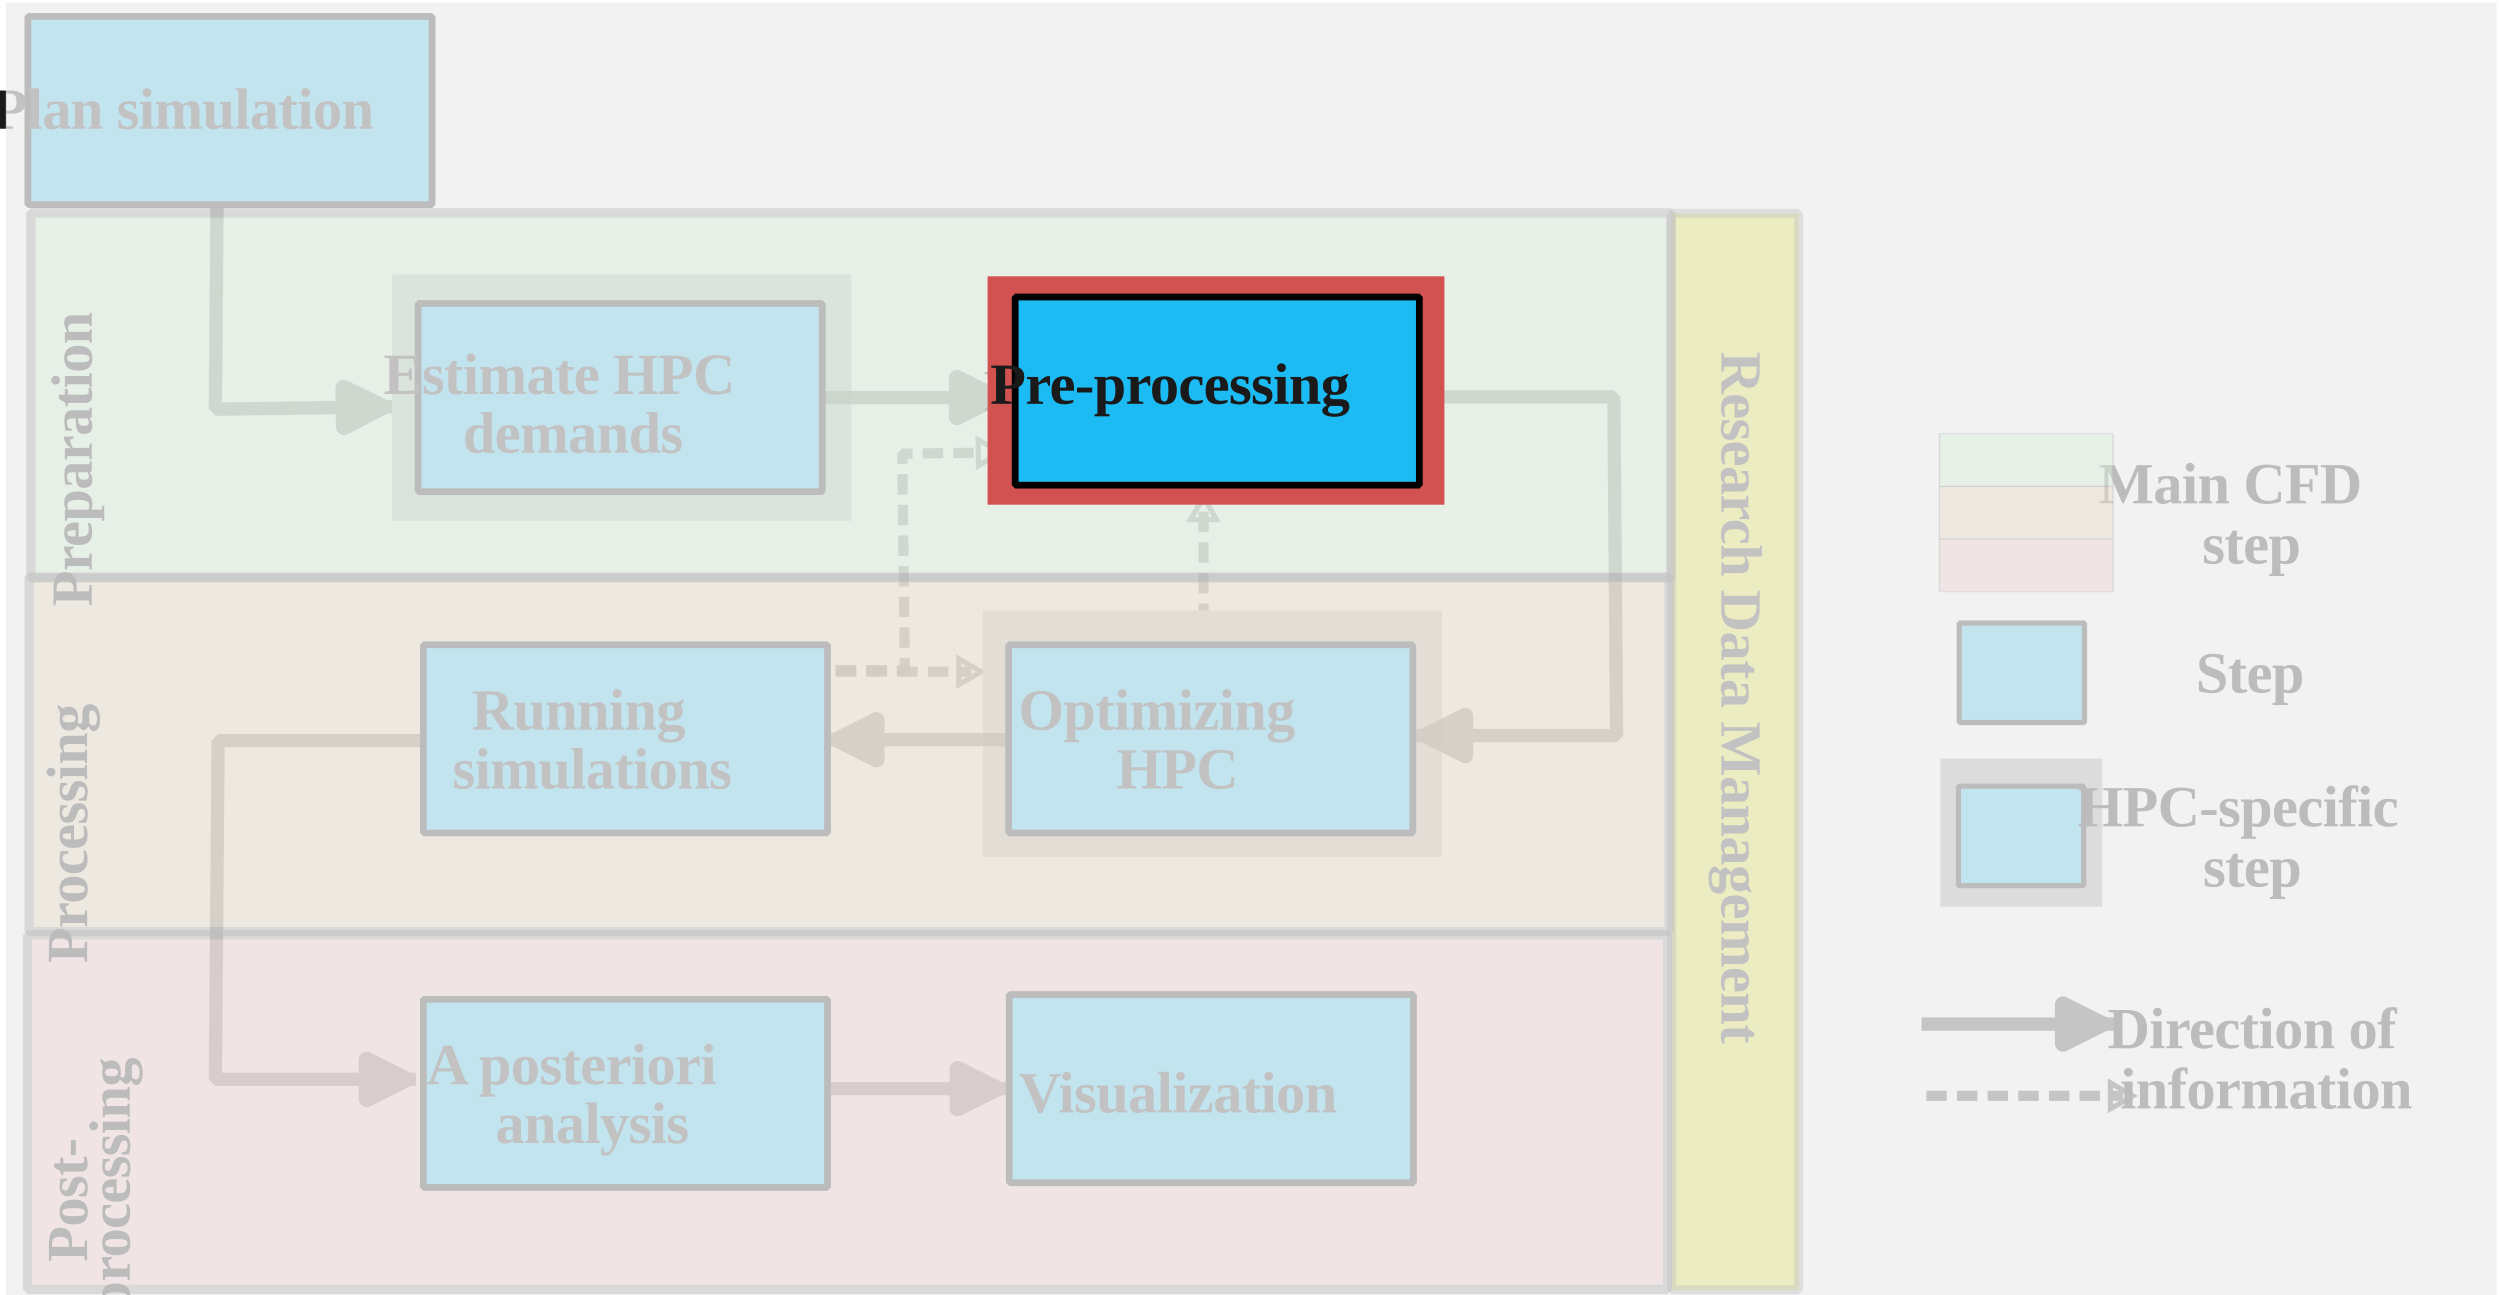
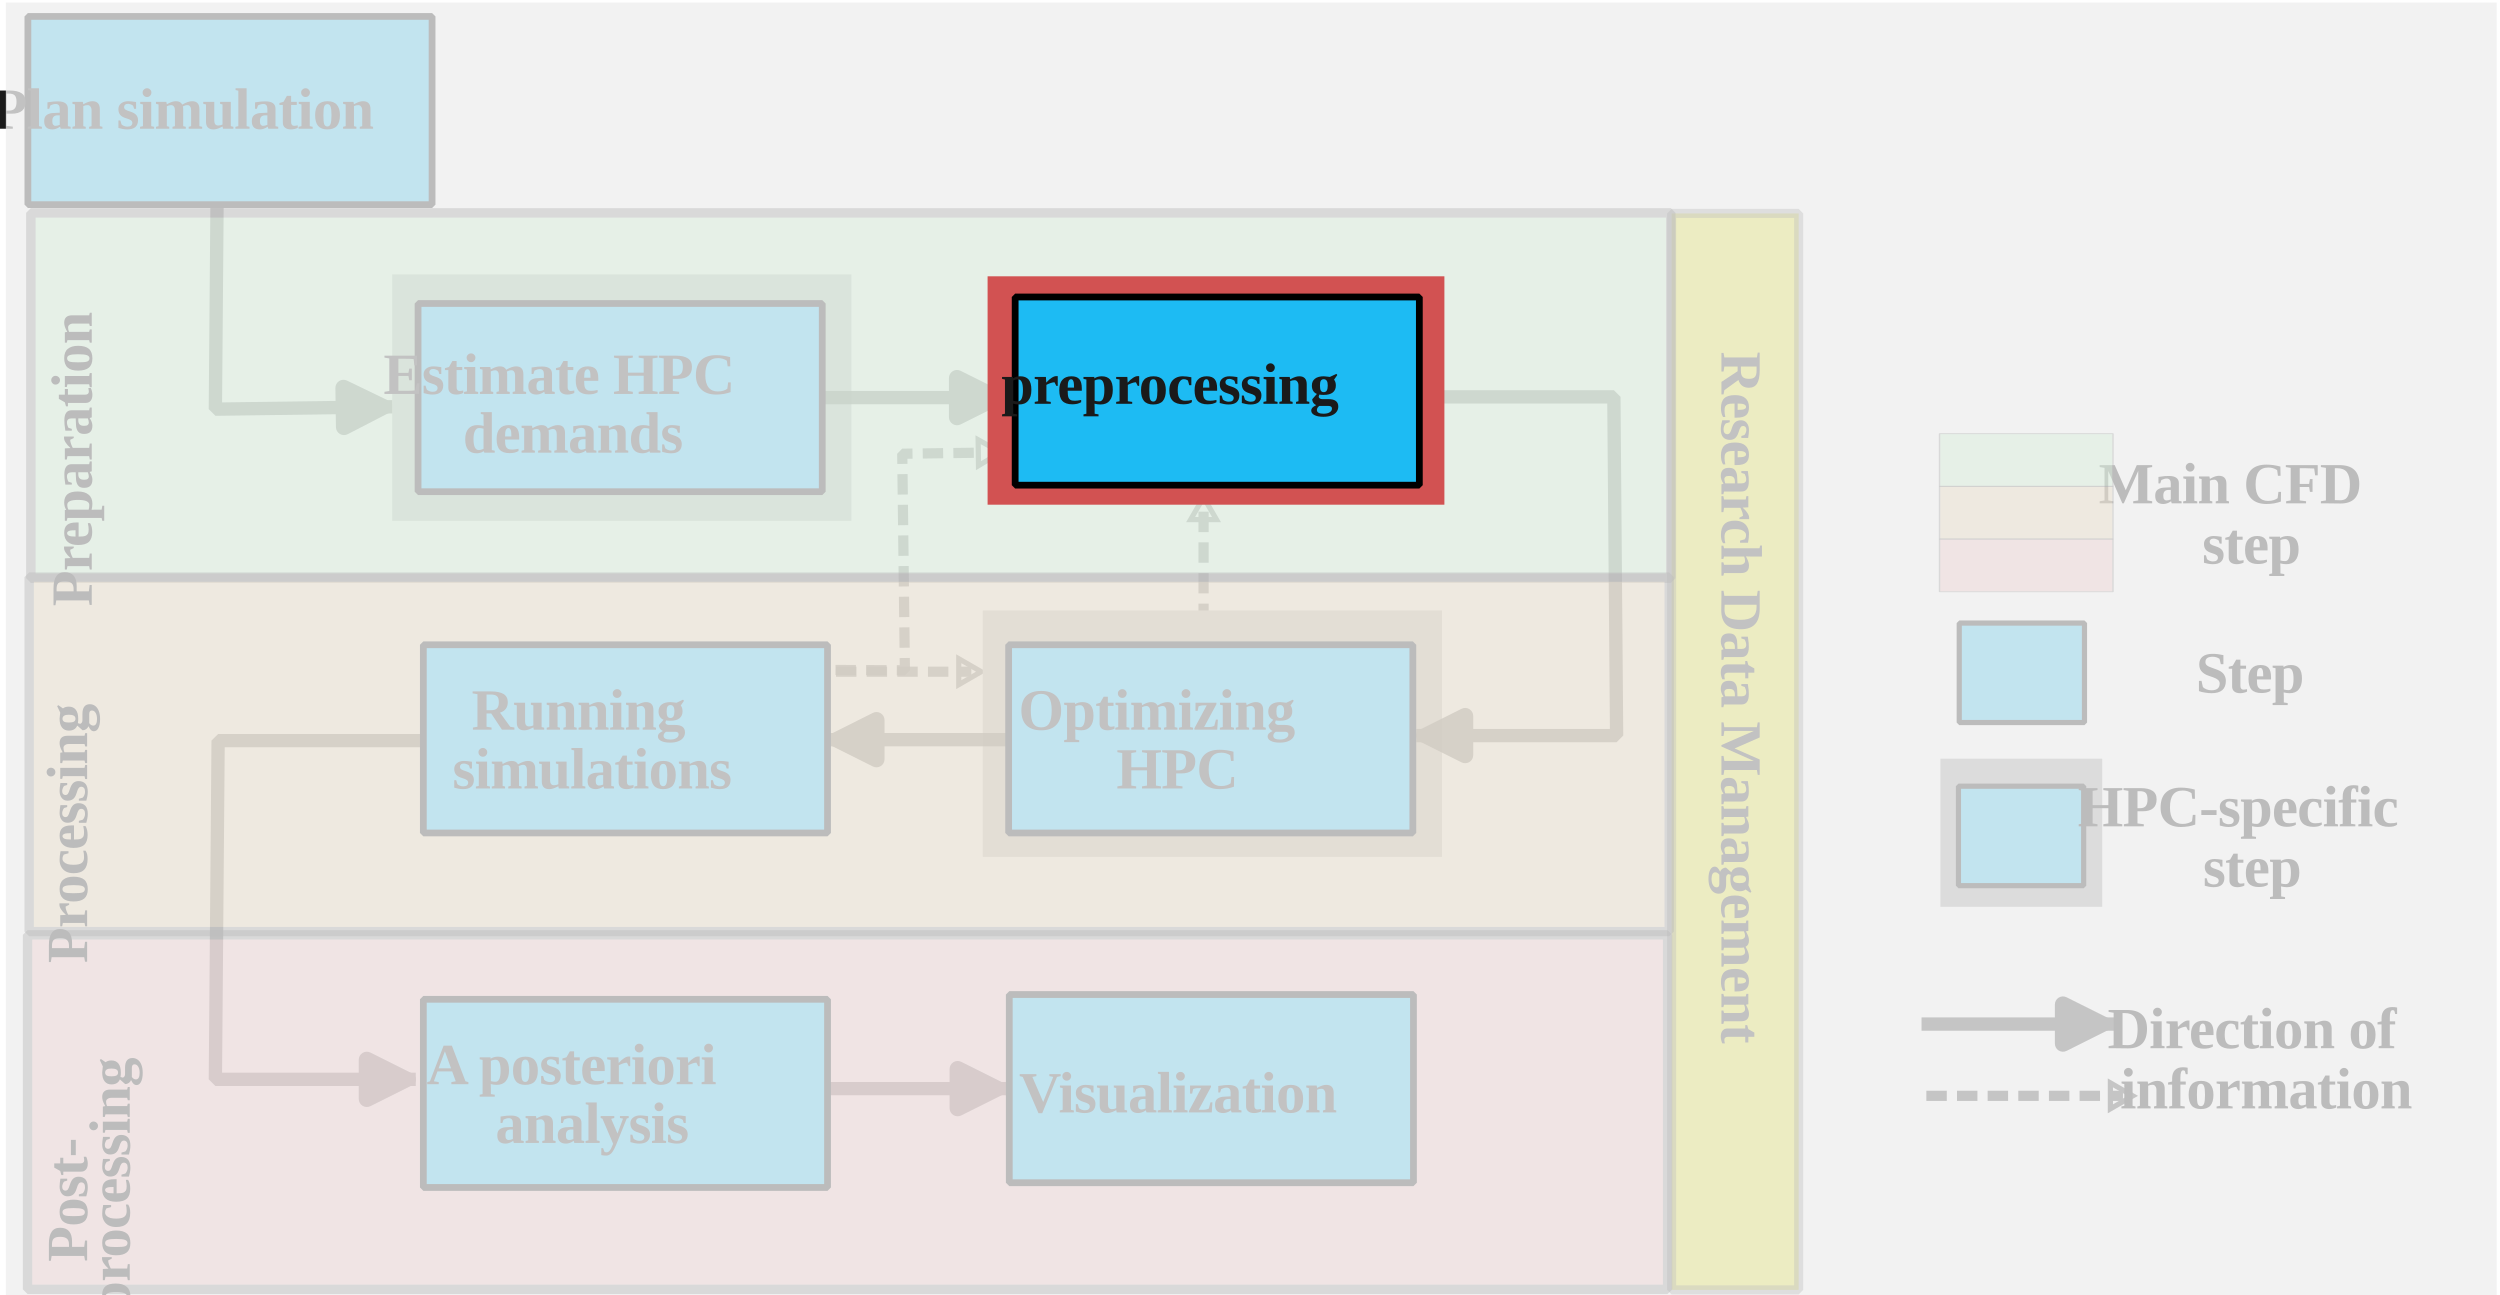
<svg xmlns="http://www.w3.org/2000/svg" width="241.063mm" height="124.815mm" viewBox="0 0 241.063 124.815" version="1.1" id="svg1">
  <defs id="defs1">
    <marker style="overflow:visible" id="ColoredTriangle" refX="0" refY="0" orient="auto-start-reverse" markerWidth="0.5" markerHeight="0.5" viewBox="0 0 1 1" preserveAspectRatio="xMidYMid" markerUnits="userSpaceOnUse">
      <path transform="scale(0.5)" style="fill:context-fill;fill-rule:evenodd;stroke:context-stroke;stroke-width:2" d="M 5.77,0 -2.88,5 V -5 Z" id="path5" />
    </marker>
    <marker style="overflow:visible" id="marker21" refX="4" refY="0" orient="auto-start-reverse" markerWidth="0.7" markerHeight="0.7" viewBox="0 0 1 1" preserveAspectRatio="xMidYMid">
      <path transform="scale(0.7)" d="m -0.211,-4.106 6.422,3.211 a 1,1 90 0 1 0,1.789 L -0.211,4.106 A 1.236,1.236 31.717 0 1 -2,3 v -6 a 1.236,1.236 148.283 0 1 1.789,-1.106 z" style="fill:context-stroke;fill-rule:evenodd;stroke:none" id="path21" />
    </marker>
    <marker style="overflow:visible" id="RoundedArrow" refX="5" refY="0" orient="auto-start-reverse" markerWidth="0.7" markerHeight="0.7" viewBox="0 0 1 1" preserveAspectRatio="xMidYMid">
      <path transform="scale(0.7)" d="m -0.211,-4.106 6.422,3.211 a 1,1 90 0 1 0,1.789 L -0.211,4.106 A 1.236,1.236 31.717 0 1 -2,3 v -6 a 1.236,1.236 148.283 0 1 1.789,-1.106 z" style="fill:context-stroke;fill-rule:evenodd;stroke:none" id="path8" />
    </marker>
  </defs>
  <g id="layer1" transform="translate(-19.17507,14.8265)">
    <path style="opacity:0.827;fill:none;fill-opacity:1;stroke:#000000;stroke-width:0.985;stroke-linecap:square;stroke-linejoin:bevel;stroke-dasharray:0.985, 1.97;stroke-dashoffset:0;marker-end:url(#ColoredTriangle)" d="m 100.228,49.777 6.201,0.029 -0.254,-20.881 8.053,-0.109" id="path37" />
    <path style="opacity:0.827;fill:none;fill-opacity:1;stroke:#000000;stroke-width:0.985;stroke-linecap:square;stroke-linejoin:bevel;stroke-dasharray:0.985, 1.97;stroke-dashoffset:0;marker-end:url(#ColoredTriangle)" d="m 94.371,49.941 17.972,1e-6" id="path35" />
    <path style="opacity:0.827;fill:none;fill-opacity:1;stroke:#000000;stroke-width:0.985;stroke-linecap:square;stroke-linejoin:bevel;stroke-dasharray:0.985, 1.97;stroke-dashoffset:0;marker-end:url(#ColoredTriangle)" d="M 135.229,47.81 V 34.558" id="path36" />
    <path style="opacity:0.827;fill:none;fill-opacity:1;stroke:#000000;stroke-width:1.285;stroke-linecap:square;stroke-linejoin:bevel;marker-end:url(#marker21)" d="m 57.59,-8.479 -17.383,0.445 -0.265,32.662 16.456,-0.222" id="path34" />
    <rect style="fill:#999999;fill-opacity:1;stroke:none;stroke-width:0.796;stroke-linecap:square;stroke-linejoin:bevel;stroke-dasharray:none" id="rect30" width="44.28" height="23.767" x="56.991" y="11.629" />
    <rect style="fill:#999999;fill-opacity:1;stroke:none;stroke-width:0.796;stroke-linecap:square;stroke-linejoin:bevel;stroke-dasharray:none" id="rect31" width="44.28" height="23.767" x="113.937" y="44.035" />
    <path style="opacity:0.827;fill:none;fill-opacity:1;stroke:#000000;stroke-width:1.285;stroke-linecap:square;stroke-linejoin:bevel;marker-end:url(#RoundedArrow)" d="m 98.523,90.145 17.972,10e-7" id="path23" />
    <path style="opacity:0.827;fill:none;fill-opacity:1;stroke:#000000;stroke-width:1.285;stroke-linecap:square;stroke-linejoin:bevel;marker-end:url(#RoundedArrow)" d="m 98.461,23.513 17.972,1e-6" id="path18" />
    <path style="opacity:0.827;fill:none;fill-opacity:1;stroke:#000000;stroke-width:1.285;stroke-linecap:square;stroke-linejoin:bevel;marker-end:url(#RoundedArrow)" d="m 116.683,56.497 -17.972,1e-6" id="path19" />
    <path style="opacity:0.827;fill:none;fill-opacity:1;stroke:#000000;stroke-width:1.285;stroke-linecap:square;stroke-linejoin:bevel;marker-end:url(#marker21)" d="m 155.407,23.44 h 19.385 l 0.265,32.662 -18.681,10e-7" id="path17" />
    <path style="opacity:0.827;fill:none;fill-opacity:1;stroke:#000000;stroke-width:1.285;stroke-linecap:square;stroke-linejoin:bevel;marker-end:url(#marker21)" d="m 59.592,56.589 h -19.385 l -0.265,32.662 18.681,10e-7" id="path22" />
    <rect style="fill:#e2e21d;fill-opacity:1;stroke:#000000;stroke-width:0.875;stroke-linecap:square;stroke-linejoin:bevel;stroke-dasharray:none;stroke-opacity:0.374" id="rect32" width="103.798" height="12.249" x="5.753" y="-192.61" transform="rotate(90)" />
    <rect style="opacity:0.46;fill:#83ec92;fill-opacity:1;stroke:#000000;stroke-width:0.918;stroke-linecap:square;stroke-linejoin:bevel;stroke-dasharray:none;stroke-opacity:1" id="rect24" width="158.129" height="35.227" x="22.151" y="5.699" />
    <rect style="opacity:0.46;fill:#d9a54a;fill-opacity:1;stroke:#000000;stroke-width:0.904;stroke-linecap:square;stroke-linejoin:bevel;stroke-dasharray:none;stroke-opacity:1" id="rect26" width="158.142" height="34.183" x="21.987" y="40.821" />
    <rect style="opacity:0.46;fill:#ea7474;fill-opacity:1;stroke:#000000;stroke-width:0.904;stroke-linecap:square;stroke-linejoin:bevel;stroke-dasharray:none;stroke-opacity:1" id="rect28" width="158.142" height="34.183" x="21.83" y="75.318" />
    <text xml:space="preserve" style="font-size:5.644px;line-height:1;font-family:'Times New Roman';-inkscape-font-specification:'Times New Roman, ';letter-spacing:-0.066px;word-spacing:-0.069px;opacity:0.439;fill:#1a1a1a;stroke:#000000;stroke-width:0.95;stroke-linecap:square;stroke-linejoin:bevel;stroke-dasharray:0.95, 1.9;stroke-dashoffset:0;stroke-opacity:1" x="-18.475" y="32.091" id="text57">
      <tspan id="tspan57" style="stroke-width:0.95" x="-18.475" y="32.091" />
    </text>
    <g id="g8">
      <rect style="fill:#1dbbf3;fill-opacity:1;stroke:#000000;stroke-width:0.653;stroke-linecap:square;stroke-linejoin:bevel;stroke-dasharray:none" id="rect2" width="38.974" height="18.147" x="59.487" y="14.439" />
      <text xml:space="preserve" style="font-size:5.644px;line-height:1;font-family:'Times New Roman';-inkscape-font-specification:'Times New Roman, ';text-align:center;letter-spacing:-0.066px;word-spacing:-0.069px;text-anchor:middle;fill:#1a1a1a;stroke-width:0.811;stroke-linecap:square;stroke-linejoin:bevel" x="79.199" y="23.156" id="text2">
        <tspan id="tspan2" style="font-weight:bold;text-align:center;text-anchor:middle;fill:#1a1a1a;stroke-width:0.811" x="79.199" y="23.156">Estimate HPC</tspan>
        <tspan style="font-weight:bold;text-align:center;text-anchor:middle;fill:#1a1a1a;stroke-width:0.811" x="79.166" y="28.824" id="tspan3">demands</tspan>
      </text>
    </g>
    <g id="g13">
      <rect style="fill:#1dbbf3;fill-opacity:1;stroke:#000000;stroke-width:0.653;stroke-linecap:square;stroke-linejoin:bevel;stroke-dasharray:none" id="rect3" width="38.974" height="18.147" x="116.433" y="14.439" />
      <text xml:space="preserve" style="font-size:5.644px;line-height:1;font-family:'Times New Roman';-inkscape-font-specification:'Times New Roman, ';text-align:center;letter-spacing:-0.066px;word-spacing:-0.069px;text-anchor:middle;fill:#1a1a1a;stroke-width:0.811;stroke-linecap:square;stroke-linejoin:bevel" x="136.145" y="24.743" id="text5">
-         <tspan style="font-weight:bold;text-align:center;text-anchor:middle;fill:#1a1a1a;stroke-width:0.811" x="136.112" y="24.743" id="tspan5">Pre-processing</tspan>
+         <tspan style="font-weight:bold;text-align:center;text-anchor:middle;fill:#1a1a1a;stroke-width:0.811" x="136.112" y="24.743" id="tspan5">preprocessing</tspan>
      </text>
    </g>
    <rect style="fill:#1dbbf3;fill-opacity:1;stroke:#000000;stroke-width:0.653;stroke-linecap:square;stroke-linejoin:bevel;stroke-dasharray:none" id="rect6" width="38.974" height="18.147" x="116.433" y="47.345" />
    <text xml:space="preserve" style="font-size:5.644px;line-height:1;font-family:'Times New Roman';-inkscape-font-specification:'Times New Roman, ';text-align:center;letter-spacing:-0.066px;word-spacing:-0.069px;text-anchor:middle;fill:#1a1a1a;stroke-width:0.811;stroke-linecap:square;stroke-linejoin:bevel" x="136.145" y="55.533" id="text6">
      <tspan style="font-weight:bold;text-align:center;text-anchor:middle;fill:#1a1a1a;stroke-width:0.811" x="136.145" y="55.533" id="tspan6">Optimizing </tspan>
      <tspan style="font-weight:bold;text-align:center;text-anchor:middle;fill:#1a1a1a;stroke-width:0.811" x="136.112" y="61.201" id="tspan7">HPC</tspan>
    </text>
    <rect style="fill:#1dbbf3;fill-opacity:1;stroke:#000000;stroke-width:0.653;stroke-linecap:square;stroke-linejoin:bevel;stroke-dasharray:none" id="rect7" width="38.974" height="18.147" x="59.996" y="81.53" />
    <text xml:space="preserve" style="font-size:5.644px;line-height:1;font-family:'Times New Roman';-inkscape-font-specification:'Times New Roman, ';text-align:center;letter-spacing:-0.066px;word-spacing:-0.069px;text-anchor:middle;fill:#1a1a1a;stroke-width:0.811;stroke-linecap:square;stroke-linejoin:bevel" x="79.708" y="89.717" id="text9">
      <tspan style="font-weight:bold;text-align:center;text-anchor:middle;fill:#1a1a1a;stroke-width:0.811" x="79.708" y="89.717" id="tspan9">A posteriori </tspan>
      <tspan style="font-weight:bold;text-align:center;text-anchor:middle;fill:#1a1a1a;stroke-width:0.811" x="79.675" y="95.386" id="tspan10">analysis</tspan>
    </text>
    <rect style="fill:#1dbbf3;fill-opacity:1;stroke:#000000;stroke-width:0.653;stroke-linecap:square;stroke-linejoin:bevel;stroke-dasharray:none" id="rect12" width="38.974" height="18.147" x="116.495" y="81.072" />
    <text xml:space="preserve" style="font-size:5.644px;line-height:1;font-family:'Times New Roman';-inkscape-font-specification:'Times New Roman, ';text-align:center;letter-spacing:-0.066px;word-spacing:-0.069px;text-anchor:middle;fill:#1a1a1a;stroke-width:0.811;stroke-linecap:square;stroke-linejoin:bevel" x="136.207" y="92.434" id="text14">
      <tspan style="font-weight:bold;text-align:center;text-anchor:middle;fill:#1a1a1a;stroke-width:0.811" x="136.174" y="92.434" id="tspan14">Visualization</tspan>
    </text>
    <rect style="fill:#1dbbf3;fill-opacity:1;stroke:#000000;stroke-width:0.653;stroke-linecap:square;stroke-linejoin:bevel;stroke-dasharray:none" id="rect10" width="38.974" height="18.147" x="59.996" y="47.345" />
    <text xml:space="preserve" style="font-size:5.644px;line-height:1;font-family:'Times New Roman';-inkscape-font-specification:'Times New Roman, ';text-align:center;letter-spacing:-0.066px;word-spacing:-0.069px;text-anchor:middle;fill:#1a1a1a;stroke-width:0.811;stroke-linecap:square;stroke-linejoin:bevel" x="79.708" y="55.533" id="text12">
      <tspan style="font-weight:bold;text-align:center;text-anchor:middle;fill:#1a1a1a;stroke-width:0.811" x="79.708" y="55.533" id="tspan12">Running</tspan>
      <tspan style="font-weight:bold;text-align:center;text-anchor:middle;fill:#1a1a1a;stroke-width:0.811" x="79.675" y="61.201" id="tspan16">simulations</tspan>
    </text>
    <text xml:space="preserve" style="font-size:5.644px;line-height:1;font-family:'Times New Roman';-inkscape-font-specification:'Times New Roman, ';text-align:center;letter-spacing:-0.066px;word-spacing:-0.069px;text-anchor:middle;fill:#1a1a1a;stroke-width:0.811;stroke-linecap:square;stroke-linejoin:bevel" x="55.872" y="-185.164" id="text32" transform="rotate(90)">
      <tspan style="font-weight:bold;text-align:center;text-anchor:middle;fill:#1a1a1a;stroke-width:0.811" x="55.839" y="-185.164" id="tspan33">Research Data Management</tspan>
    </text>
    <g id="g25" transform="rotate(-90,104.0113,114.1236)">
      <g id="g26" transform="translate(-14.47747,-27.68644)">
        <text xml:space="preserve" style="font-size:5.644px;line-height:1;font-family:sans-serif;-inkscape-font-specification:sans-serif;text-align:center;letter-spacing:-0.066px;word-spacing:-0.069px;text-anchor:middle;opacity:1;fill:#000000;fill-opacity:1;stroke:none;stroke-width:1.285;stroke-linecap:square;stroke-linejoin:bevel" x="209.556" y="65.819" id="text25">
          <tspan id="tspan25" style="font-style:normal;font-variant:normal;font-weight:bold;font-stretch:normal;font-size:5.644px;font-family:'Times New Roman';-inkscape-font-specification:'Times New Roman,  Bold';fill:#000000;fill-opacity:1;stroke-width:1.285" x="209.522" y="65.819">Preparation</tspan>
        </text>
      </g>
    </g>
    <g id="g28" transform="rotate(-90,121.8369,132.3942)">
      <g id="g27" transform="translate(-14.47747,-27.68644)">
        <text xml:space="preserve" style="font-size:5.644px;line-height:1;font-family:sans-serif;-inkscape-font-specification:sans-serif;text-align:center;letter-spacing:-0.066px;word-spacing:-0.069px;text-anchor:middle;opacity:1;fill:#000000;fill-opacity:1;stroke:none;stroke-width:1.285;stroke-linecap:square;stroke-linejoin:bevel" x="209.556" y="65.819" id="text26">
          <tspan id="tspan26" style="font-style:normal;font-variant:normal;font-weight:bold;font-stretch:normal;font-size:5.644px;font-family:'Times New Roman';-inkscape-font-specification:'Times New Roman,  Bold';fill:#000000;fill-opacity:1;stroke-width:1.285" x="209.522" y="65.819">Processing</tspan>
        </text>
      </g>
    </g>
    <g id="g30" transform="rotate(-90,138.8171,149.3745)">
      <g id="g29" transform="translate(-14.47747,-27.68644)">
        <text xml:space="preserve" style="font-size:5.644px;line-height:0.7;font-family:sans-serif;-inkscape-font-specification:sans-serif;text-align:center;letter-spacing:-0.066px;word-spacing:-0.069px;text-anchor:middle;opacity:1;fill:#000000;fill-opacity:1;stroke:none;stroke-width:1.285;stroke-linecap:square;stroke-linejoin:bevel" x="209.556" y="65.819" id="text28">
          <tspan id="tspan28" style="font-style:normal;font-variant:normal;font-weight:bold;font-stretch:normal;font-size:5.644px;line-height:0.7;font-family:'Times New Roman';-inkscape-font-specification:'Times New Roman,  Bold';fill:#000000;fill-opacity:1;stroke-width:1.285" x="209.556" y="65.819">Post-</tspan>
          <tspan style="font-style:normal;font-variant:normal;font-weight:bold;font-stretch:normal;font-size:5.644px;line-height:0.7;font-family:'Times New Roman';-inkscape-font-specification:'Times New Roman,  Bold';fill:#000000;fill-opacity:1;stroke-width:1.285" x="209.522" y="69.933" id="tspan30">processing</tspan>
        </text>
      </g>
    </g>
    <rect style="fill:#999999;fill-opacity:1;stroke:none;stroke-width:0.61;stroke-linecap:square;stroke-linejoin:bevel;stroke-dasharray:none" id="rect38" width="15.601" height="14.284" x="206.28" y="58.331" />
    <rect style="fill:#1dbbf3;fill-opacity:1;stroke:#000000;stroke-width:0.5;stroke-linecap:square;stroke-linejoin:bevel;stroke-dasharray:none" id="rect39" width="12.075" height="9.591" x="208.019" y="60.984" />
    <text xml:space="preserve" style="font-size:5.644px;line-height:1;font-family:'Times New Roman';-inkscape-font-specification:'Times New Roman, ';text-align:center;letter-spacing:-0.066px;word-spacing:-0.069px;text-anchor:middle;fill:#1a1a1a;stroke-width:0.811;stroke-linecap:square;stroke-linejoin:bevel" x="177.36" y="-51.724" id="text40">
      <tspan style="font-weight:bold;text-align:center;text-anchor:middle;fill:#1a1a1a;stroke-width:0.811" x="177.36" y="-51.724" id="tspan40" />
    </text>
    <g id="g42" transform="translate(58.39178,18.52587)">
      <g id="g41" transform="translate(-11.53142,-6.92161)">
        <text xml:space="preserve" style="font-size:5.644px;line-height:1;font-family:sans-serif;-inkscape-font-specification:sans-serif;text-align:center;letter-spacing:-0.066px;word-spacing:-0.069px;text-anchor:middle;opacity:1;fill:#000000;fill-opacity:1;stroke:none;stroke-width:1.285;stroke-linecap:square;stroke-linejoin:bevel" x="195.874" y="53.249" id="text41">
          <tspan id="tspan41" style="font-style:normal;font-variant:normal;font-weight:bold;font-stretch:normal;font-size:5.644px;font-family:'Times New Roman';-inkscape-font-specification:'Times New Roman,  Bold';fill:#000000;fill-opacity:1;stroke-width:1.285" x="195.874" y="53.249">HPC-specific</tspan>
          <tspan style="font-style:normal;font-variant:normal;font-weight:bold;font-stretch:normal;font-size:5.644px;font-family:'Times New Roman';-inkscape-font-specification:'Times New Roman,  Bold';fill:#000000;fill-opacity:1;stroke-width:1.285" x="195.841" y="59.057" id="tspan42">step</tspan>
        </text>
      </g>
      <g id="g49" transform="translate(-10.07281,-37.75424)">
        <text xml:space="preserve" style="font-size:5.644px;line-height:1;font-family:sans-serif;-inkscape-font-specification:sans-serif;text-align:center;letter-spacing:-0.066px;word-spacing:-0.069px;text-anchor:middle;opacity:1;fill:#000000;fill-opacity:1;stroke:none;stroke-width:1.285;stroke-linecap:square;stroke-linejoin:bevel" x="193.671" y="52.934" id="text49">
          <tspan style="font-style:normal;font-variant:normal;font-weight:bold;font-stretch:normal;font-size:5.644px;font-family:'Times New Roman';-inkscape-font-specification:'Times New Roman,  Bold';fill:#000000;fill-opacity:1;stroke-width:1.285" x="193.671" y="52.934" id="tspan49">Main CFD</tspan>
          <tspan style="font-style:normal;font-variant:normal;font-weight:bold;font-stretch:normal;font-size:5.644px;font-family:'Times New Roman';-inkscape-font-specification:'Times New Roman,  Bold';fill:#000000;fill-opacity:1;stroke-width:1.285" x="193.638" y="58.743" id="tspan54"> step</tspan>
        </text>
      </g>
      <g id="g51" transform="translate(-11.11674,-22.33792)">
        <text xml:space="preserve" style="font-size:5.644px;line-height:1;font-family:sans-serif;-inkscape-font-specification:sans-serif;text-align:center;letter-spacing:-0.066px;word-spacing:-0.069px;text-anchor:middle;opacity:1;fill:#000000;fill-opacity:1;stroke:none;stroke-width:1.285;stroke-linecap:square;stroke-linejoin:bevel" x="195.244" y="55.766" id="text51">
          <tspan style="font-style:normal;font-variant:normal;font-weight:bold;font-stretch:normal;font-size:5.644px;font-family:'Times New Roman';-inkscape-font-specification:'Times New Roman,  Bold';fill:#000000;fill-opacity:1;stroke-width:1.285" x="195.211" y="55.766" id="tspan51">Step</tspan>
        </text>
      </g>
      <g id="g52" transform="translate(-12.58976,11.01165)">
        <text xml:space="preserve" style="font-size:5.644px;line-height:1;font-family:sans-serif;-inkscape-font-specification:sans-serif;text-align:center;letter-spacing:-0.066px;word-spacing:-0.069px;text-anchor:middle;opacity:1;fill:#000000;fill-opacity:1;stroke:none;stroke-width:1.285;stroke-linecap:square;stroke-linejoin:bevel" x="198.276" y="56.71" id="text52">
          <tspan style="font-style:normal;font-variant:normal;font-weight:bold;font-stretch:normal;font-size:5.644px;font-family:'Times New Roman';-inkscape-font-specification:'Times New Roman,  Bold';fill:#000000;fill-opacity:1;stroke-width:1.285" x="198.276" y="56.71" id="tspan52">Direction of</tspan>
          <tspan style="font-style:normal;font-variant:normal;font-weight:bold;font-stretch:normal;font-size:5.644px;font-family:'Times New Roman';-inkscape-font-specification:'Times New Roman,  Bold';fill:#000000;fill-opacity:1;stroke-width:1.285" x="198.243" y="62.518" id="tspan53">information</tspan>
        </text>
      </g>
    </g>
    <rect style="fill:#1dbbf3;fill-opacity:1;stroke:#000000;stroke-width:0.5;stroke-linecap:square;stroke-linejoin:bevel;stroke-dasharray:none" id="rect42" width="12.075" height="9.591" x="208.096" y="45.253" />
    <g id="g45" transform="matrix(1.001615,0,0,0.6515806,180.6174,-94.96339)">
      <rect style="opacity:0.46;fill:#83ec92;fill-opacity:1;stroke:#000000;stroke-width:0.14;stroke-linecap:square;stroke-linejoin:bevel;stroke-dasharray:none;stroke-opacity:1" id="rect43" width="16.699" height="7.8" x="25.537" y="187.16" />
      <rect style="opacity:0.46;fill:#d9a54a;fill-opacity:1;stroke:#000000;stroke-width:0.14;stroke-linecap:square;stroke-linejoin:bevel;stroke-dasharray:none;stroke-opacity:1" id="rect44" width="16.699" height="7.8" x="25.537" y="194.96" />
      <rect style="opacity:0.46;fill:#ea7474;fill-opacity:1;stroke:#000000;stroke-width:0.14;stroke-linecap:square;stroke-linejoin:bevel;stroke-dasharray:none;stroke-opacity:1" id="rect45" width="16.699" height="7.8" x="25.537" y="202.76" />
    </g>
    <path style="opacity:0.827;fill:none;fill-opacity:1;stroke:#000000;stroke-width:0.985;stroke-linecap:square;stroke-linejoin:bevel;stroke-dasharray:0.985, 1.97;stroke-dashoffset:0;marker-end:url(#ColoredTriangle)" d="m 205.417,90.841 17.972,10e-7" id="path46" />
    <path style="opacity:0.827;fill:none;fill-opacity:1;stroke:#000000;stroke-width:1.285;stroke-linecap:square;stroke-linejoin:bevel;marker-end:url(#RoundedArrow)" d="m 205.102,83.92 17.972,10e-7" id="path47" />
    <g id="g1" transform="translate(10.96831,-33.97342)">
      <rect style="opacity:1;fill:#1dbbf3;fill-opacity:1;stroke:#000000;stroke-width:0.653;stroke-linecap:square;stroke-linejoin:bevel;stroke-dasharray:none" id="rect1" width="38.974" height="18.147" x="10.896" y="20.732" />
      <text xml:space="preserve" style="font-size:5.644px;line-height:1;font-family:'Times New Roman';-inkscape-font-specification:'Times New Roman, ';text-align:center;letter-spacing:-0.066px;word-spacing:-0.069px;text-anchor:middle;fill:#1a1a1a;stroke-width:0.811;stroke-linecap:square;stroke-linejoin:bevel" x="30.608" y="31.565" id="text1">
        <tspan id="tspan1" style="font-weight:bold;text-align:center;text-anchor:middle;fill:#1a1a1a;stroke-width:0.811" x="30.575" y="31.565">Plan simulation</tspan>
      </text>
    </g>
    <rect style="fill:#eeeeee;fill-opacity:0.788;stroke:none;stroke-width:0.954;stroke-linecap:square;stroke-linejoin:bevel" id="rect4" width="240.184" height="125.034" x="19.739" y="-14.577" />
    <rect style="fill:#d25252;fill-opacity:1;stroke:none;stroke-width:1.022;stroke-linecap:square;stroke-linejoin:bevel" id="rect8" width="44.047" height="22.023" x="114.404" y="11.816" />
    <g id="g14" transform="translate(0.6292373,-0.6292374)">
      <rect style="fill:#1dbbf3;fill-opacity:1;stroke:#000000;stroke-width:0.653;stroke-linecap:square;stroke-linejoin:bevel;stroke-dasharray:none" id="rect13" width="38.974" height="18.147" x="116.433" y="14.439" />
      <text xml:space="preserve" style="font-size:5.644px;line-height:1;font-family:'Times New Roman';-inkscape-font-specification:'Times New Roman, ';text-align:center;letter-spacing:-0.066px;word-spacing:-0.069px;text-anchor:middle;fill:#1a1a1a;stroke-width:0.811;stroke-linecap:square;stroke-linejoin:bevel" x="136.145" y="24.743" id="text13">
-         <tspan style="font-weight:bold;text-align:center;text-anchor:middle;fill:#1a1a1a;stroke-width:0.811" x="136.112" y="24.743" id="tspan13">Pre-processing</tspan>
+         <tspan style="font-weight:bold;text-align:center;text-anchor:middle;fill:#1a1a1a;stroke-width:0.811" x="136.112" y="24.743" id="tspan13">preprocessing</tspan>
      </text>
    </g>
  </g>
</svg>
